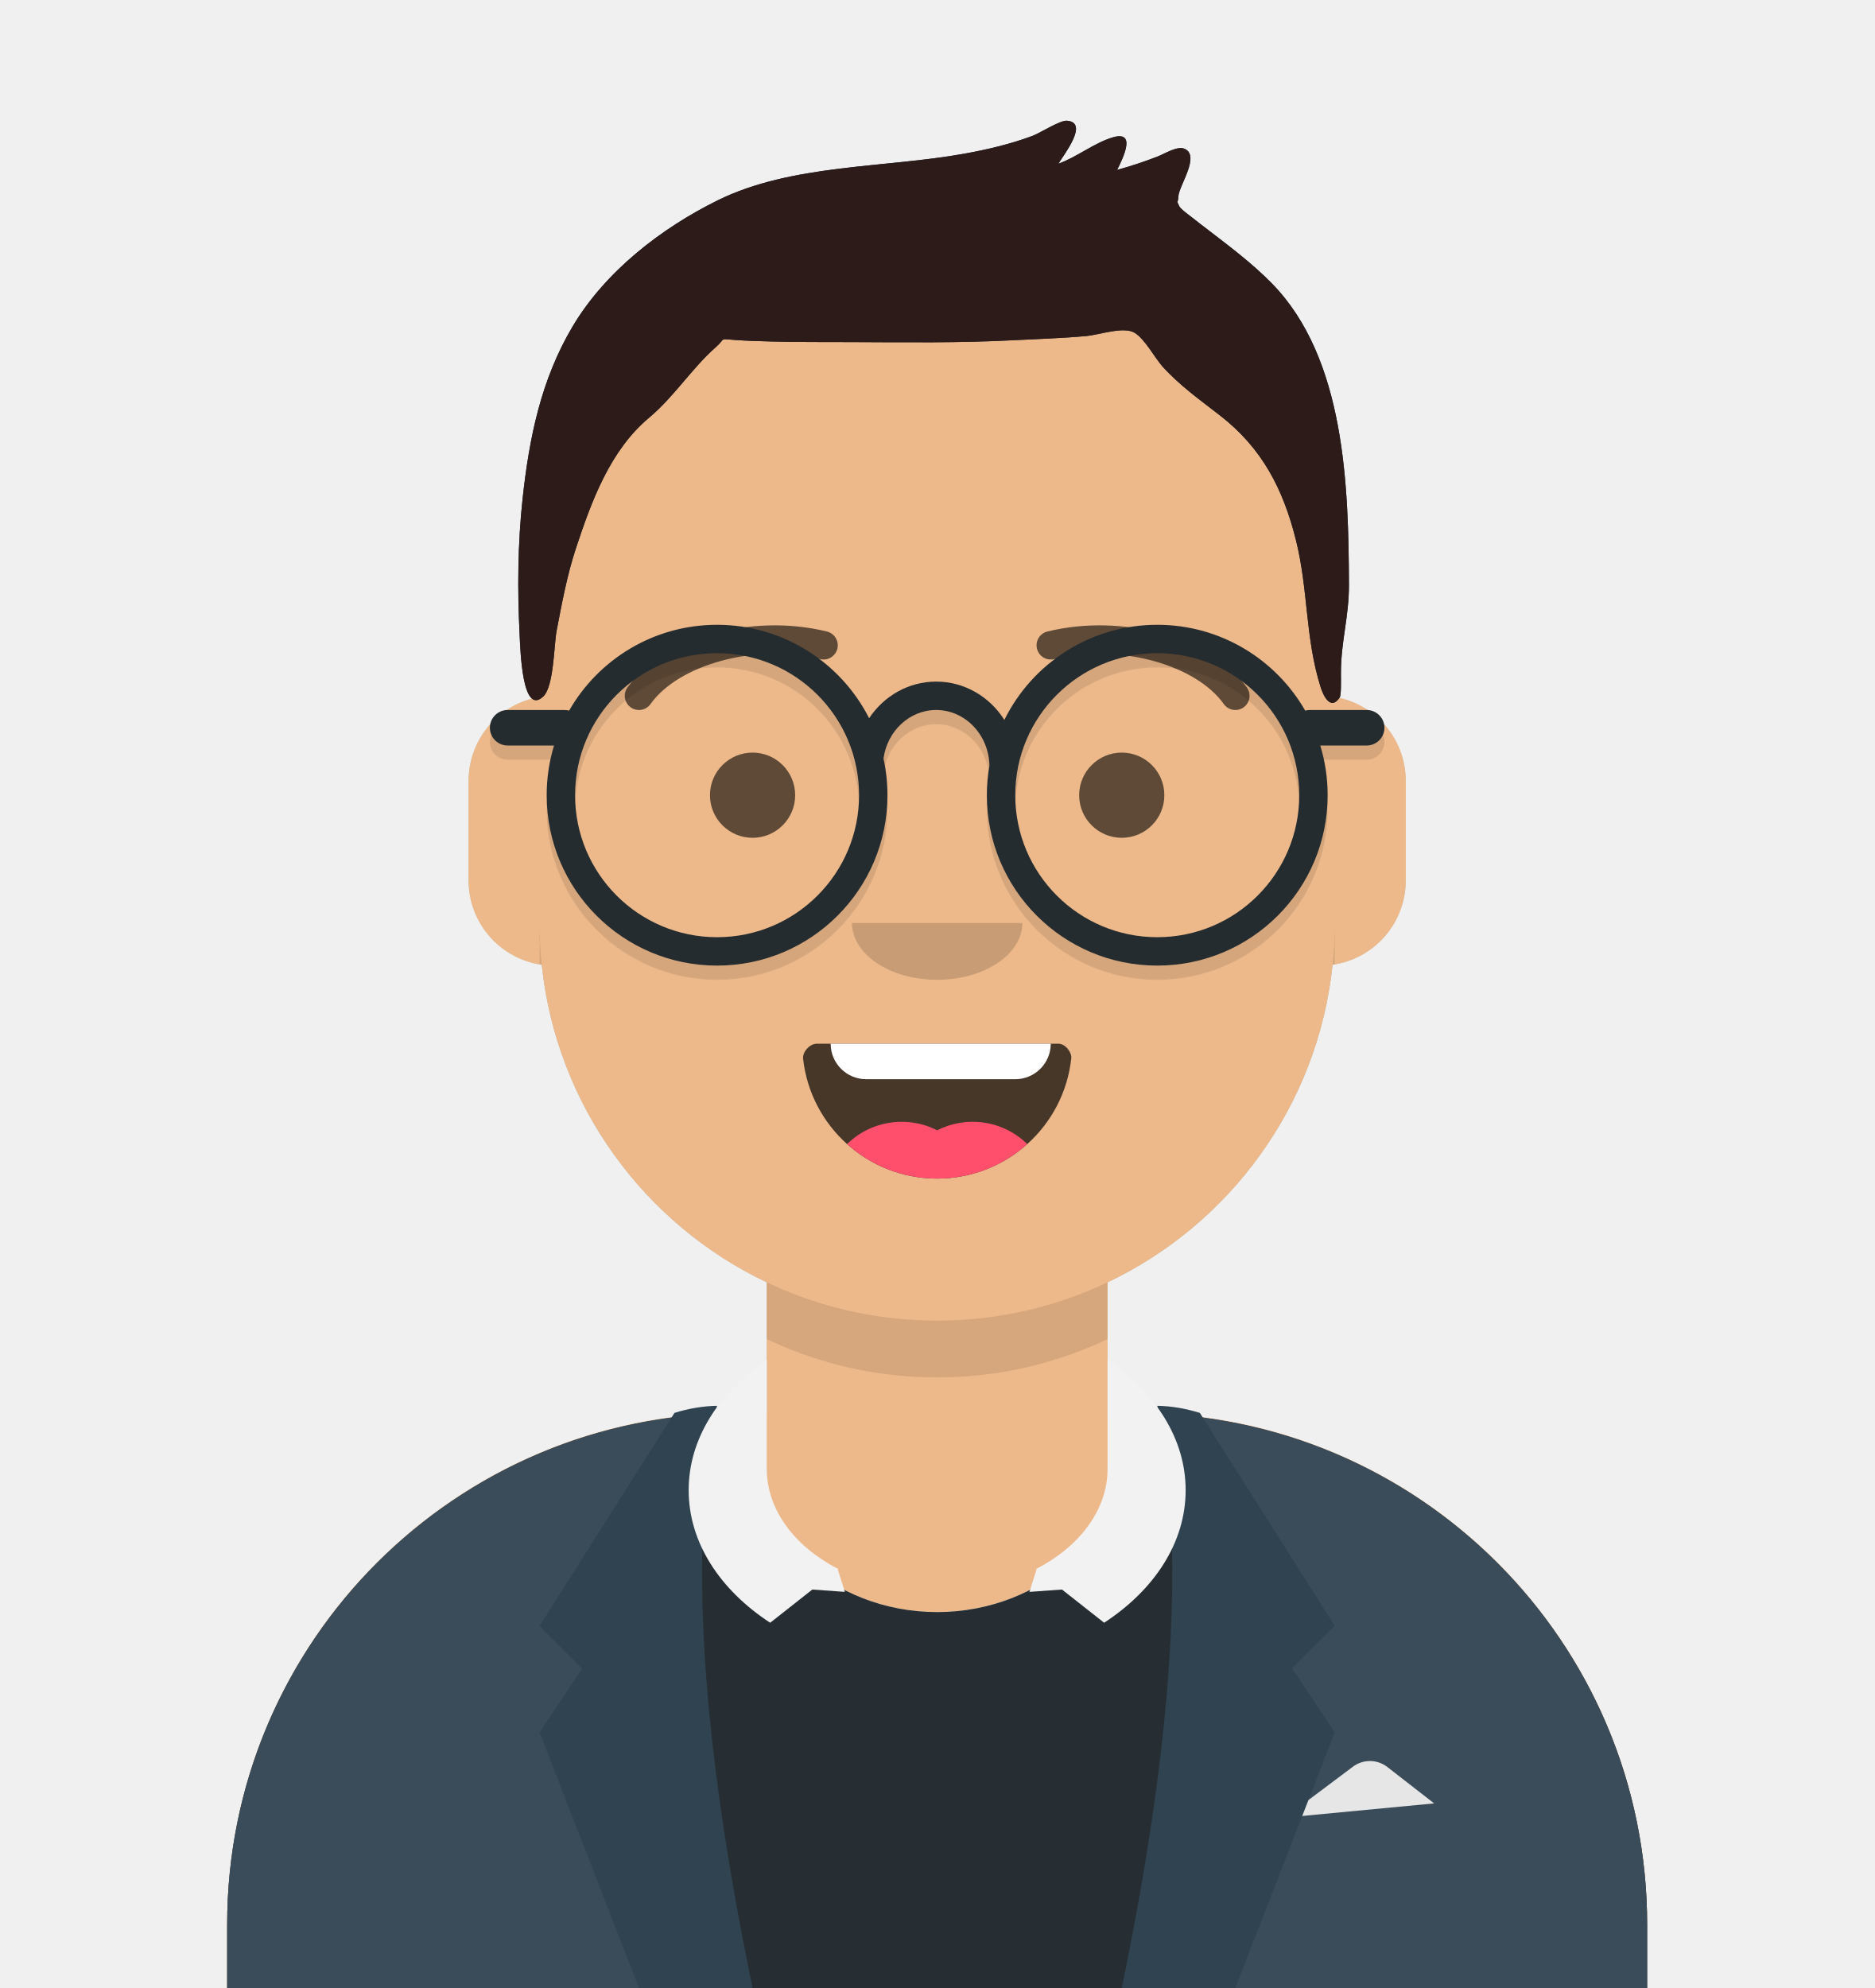
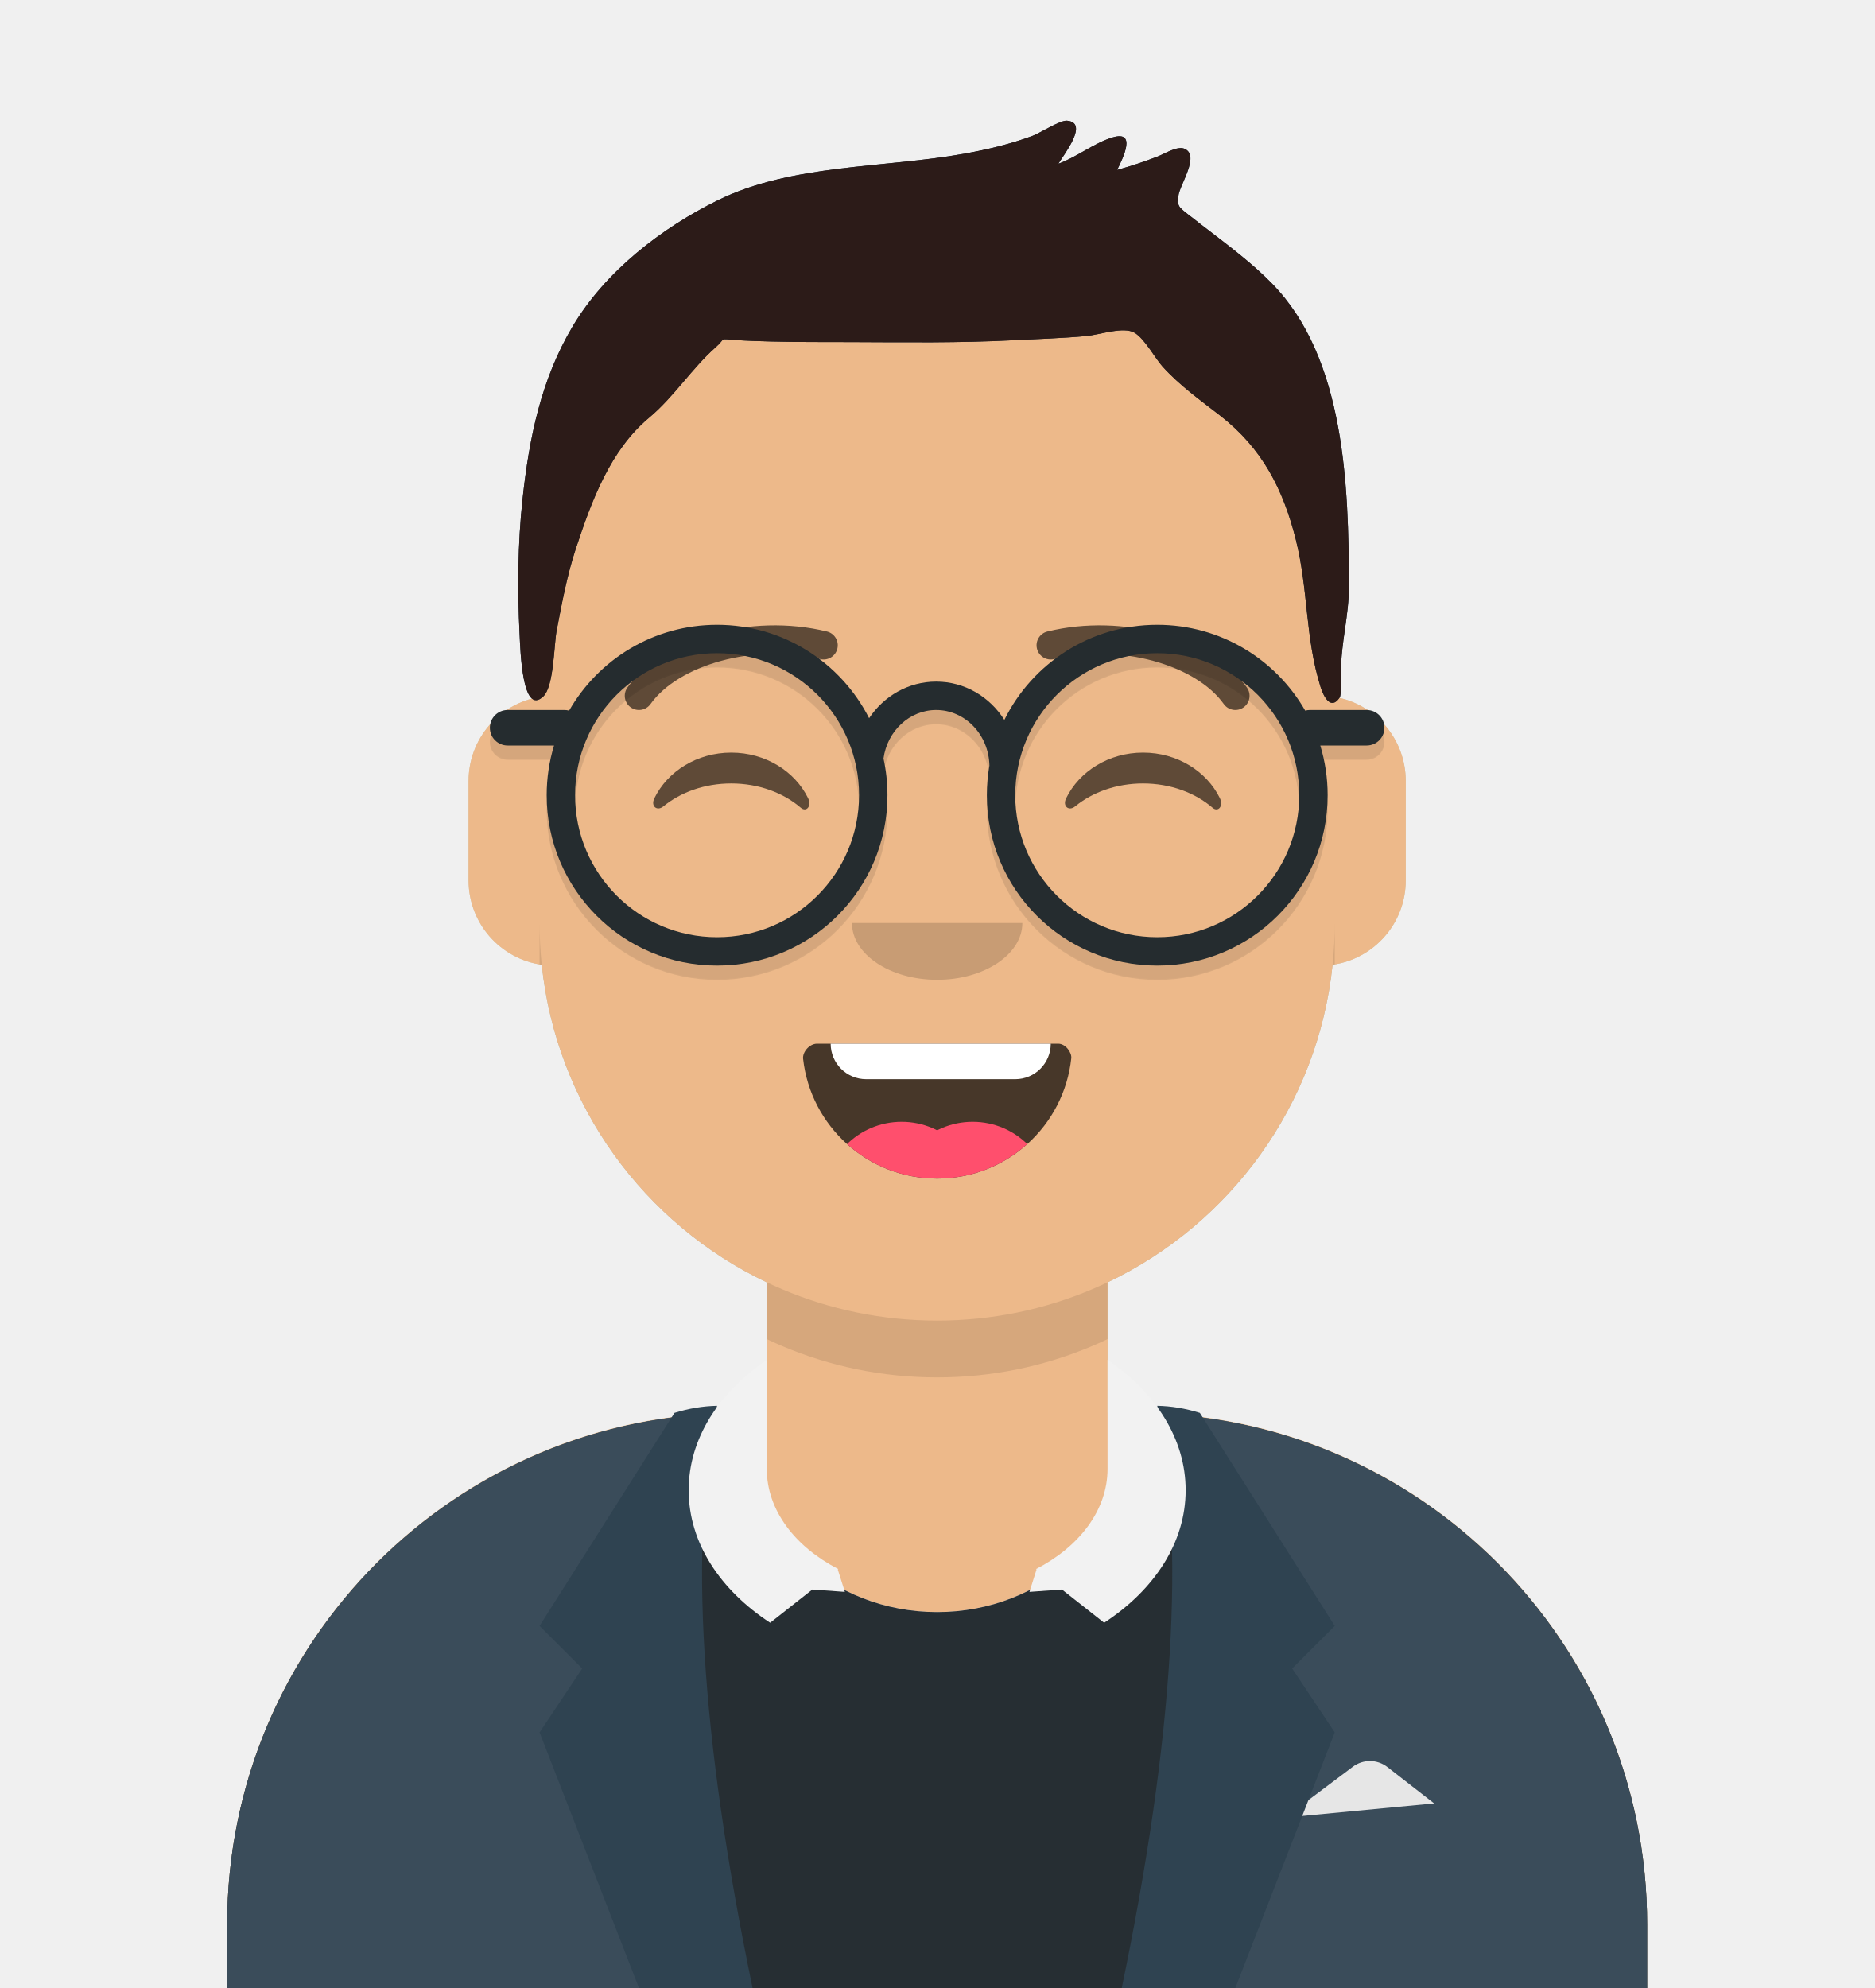
<svg xmlns="http://www.w3.org/2000/svg" xmlns:xlink="http://www.w3.org/1999/xlink" width="264px" height="280px" viewBox="0 0 264 280" version="1.1">
  <defs>
    <circle id="path-1" cx="120" cy="120" r="120" />
    <path d="M12,160 C12,226.274 65.726,280 132,280 C198.274,280 252,226.274 252,160 L264,160 L264,-1.42108547e-14 L-3.19744231e-14,-1.42108547e-14 L-3.19744231e-14,160 L12,160 Z" id="path-3" />
    <path d="M124,144.611 L124,163 L128,163 L128,163 C167.765,163 200,195.235 200,235 L200,244 L0,244 L0,235 C-4.86974701e-15,195.235 32.235,163 72,163 L72,163 L76,163 L76,144.611 C58.763,136.422 46.372,119.687 44.305,99.881 C38.48,99.058 34,94.052 34,88 L34,74 C34,68.054 38.325,63.118 44,62.166 L44,56 L44,56 C44,25.072 69.072,5.68137151e-15 100,0 L100,0 L100,0 C130.928,-5.68137151e-15 156,25.072 156,56 L156,62.166 C161.675,63.118 166,68.054 166,74 L166,88 C166,94.052 161.52,99.058 155.695,99.881 C153.628,119.687 141.237,136.422 124,144.611 Z" id="path-5" />
  </defs>
  <g id="Avataaar" stroke="none" stroke-width="1" fill="none" fill-rule="evenodd">
    <g transform="translate(-825, -1100)" id="Avataaar/Circle">
      <g transform="translate(825, 1100)">
        <g id="Mask" />
        <g id="Avataaar" stroke-width="1" fill-rule="evenodd" mask="url(#mask-4)">
          <g id="Body" transform="translate(32, 36)">
            <mask id="mask-6" fill="white">
              <use xlink:href="#path-5" />
            </mask>
            <use fill="#D0C6AC" xlink:href="#path-5" />
            <g id="Skin/👶🏽-03-Brown" mask="url(#mask-6)" fill="#EDB98A">
              <g transform="translate(-32, 0)" id="Color">
                <rect x="0" y="0" width="264" height="244" />
              </g>
            </g>
            <path d="M156,79 L156,102 C156,132.928 130.928,158 100,158 C69.072,158 44,132.928 44,102 L44,79 L44,94 C44,124.928 69.072,150 100,150 C130.928,150 156,124.928 156,94 L156,79 Z" id="Neck-Shadow" fill-opacity="0.1" fill="#000000" mask="url(#mask-6)" />
          </g>
          <g id="Clothing/Blazer-+-Sweater" transform="translate(0, 170)">
            <defs>
-               <path d="M105.192,29.052 L104,29.052 L104,29.052 C64.235,29.052 32,61.287 32,101.052 L32,110 L232,110 L232,101.052 C232,61.287 199.765,29.052 160,29.052 L160,29.052 L158.808,29.052 C158.935,30.035 159,31.036 159,32.052 C159,45.859 146.912,57.052 132,57.052 C117.088,57.052 105,45.859 105,32.052 C105,31.036 105.065,30.035 105.192,29.052 Z" id="react-path-679" />
+               <path d="M105.192,29.052 L104,29.052 L104,29.052 C64.235,29.052 32,61.287 32,101.052 L32,110 L232,110 L232,101.052 C232,61.287 199.765,29.052 160,29.052 L160,29.052 L158.808,29.052 C158.935,30.035 159,31.036 159,32.052 C159,45.859 146.912,57.052 132,57.052 C117.088,57.052 105,45.859 105,32.052 C105,31.036 105.065,30.035 105.192,29.052 Z" id="react-path-96" />
            </defs>
-             <mask id="react-mask-680" fill="white">
-               <use xlink:href="#react-path-679" />
+             <mask id="react-mask-97" fill="white">
+               <use xlink:href="#react-path-96" />
            </mask>
-             <use id="Clothes" fill="#E6E6E6" fill-rule="evenodd" xlink:href="#react-path-679" />
-             <g id="Color/Palette/Black" mask="url(#react-mask-680)" fill-rule="evenodd" fill="#262E33">
+             <use id="Clothes" fill="#E6E6E6" fill-rule="evenodd" xlink:href="#react-path-96" />
+             <g id="Color/Palette/Black" mask="url(#react-mask-97)" fill-rule="evenodd" fill="#262E33">
              <rect id="🖍Color" x="0" y="0" width="264" height="110" />
            </g>
            <g id="Blazer" stroke-width="1" fill-rule="evenodd" transform="translate(32, 28)">
              <path d="M68.785,1.122 C30.512,2.804 1.24427139e-14,34.365 0,73.052 L0,82 L69.362,82 C65.961,69.92 64,55.709 64,40.5 C64,26.173 65.74,12.731 68.785,1.122 Z M131.638,82 L200,82 L200,73.052 C200,34.707 170.025,3.363 132.229,1.174 C135.265,12.771 137,26.194 137,40.5 C137,55.709 135.039,69.92 131.638,82 Z" id="Saco" fill="#3A4C5A" />
              <path d="M149,58 L158.556,50.833 L158.556,50.833 C159.999,49.751 161.988,49.768 163.412,50.876 L170,56 L149,58 Z" id="Pocket-hanky" fill="#E6E6E6" />
              <path d="M69,1.13686838e-13 C65,19.333 66.667,46.667 74,82 L58,82 L44,46 L50,37 L44,31 L63,1 C65.028,0.369 67.028,0.036 69,1.13686838e-13 Z" id="Wing" fill="#2F4351" />
              <path d="M151,1.13686838e-13 C147,19.333 148.667,46.667 156,82 L140,82 L126,46 L132,37 L126,31 L145,1 C147.028,0.369 149.028,0.036 151,1.13686838e-13 Z" id="Wing" fill="#2F4351" transform="translate(141, 41) scale(-1, 1) translate(-141, -41) " />
            </g>
            <path d="M156,21.539 C162.772,26.136 167,32.656 167,39.888 C167,47.289 162.572,53.945 155.52,58.556 L149.579,53.876 L145,54.208 L146,51.057 L145.922,50.996 C152.022,47.853 156,42.7 156,36.877 L156,21.539 Z M108,21.539 C101.228,26.136 97,32.656 97,39.888 C97,47.289 101.428,53.945 108.48,58.556 L114.421,53.876 L119,54.208 L118,51.057 L118.078,50.996 C111.978,47.853 108,42.7 108,36.877 L108,21.539 Z" id="Collar" fill="#F2F2F2" fill-rule="evenodd" />
          </g>
          <g id="Face" transform="translate(76, 82)" fill="#000000">
            <g id="Mouth/Smile" transform="translate(2, 52)">
              <defs>
-                 <path d="M35.118,15.128 C36.176,24.62 44.226,32 54,32 C63.804,32 71.874,24.574 72.892,15.04 C72.974,14.273 72.117,13 71.043,13 C56.149,13 44.738,13 37.087,13 C36.007,13 35.012,14.178 35.118,15.128 Z" id="react-path-727" />
+                 <path d="M35.118,15.128 C36.176,24.62 44.226,32 54,32 C63.804,32 71.874,24.574 72.892,15.04 C72.974,14.273 72.117,13 71.043,13 C56.149,13 44.738,13 37.087,13 C36.007,13 35.012,14.178 35.118,15.128 Z" id="react-path-98" />
              </defs>
-               <mask id="react-mask-728" fill="white">
-                 <use xlink:href="#react-path-727" />
+               <mask id="react-mask-99" fill="white">
+                 <use xlink:href="#react-path-98" />
              </mask>
-               <use id="Mouth" fill-opacity="0.7" fill="#000000" fill-rule="evenodd" xlink:href="#react-path-727" />
-               <rect id="Teeth" fill="#FFFFFF" fill-rule="evenodd" mask="url(#react-mask-728)" x="39" y="2" width="31" height="16" rx="5" />
-               <g id="Tongue" stroke-width="1" fill-rule="evenodd" mask="url(#react-mask-728)" fill="#FF4F6D">
+               <use id="Mouth" fill-opacity="0.7" fill="#000000" fill-rule="evenodd" xlink:href="#react-path-98" />
+               <rect id="Teeth" fill="#FFFFFF" fill-rule="evenodd" mask="url(#react-mask-99)" x="39" y="2" width="31" height="16" rx="5" />
+               <g id="Tongue" stroke-width="1" fill-rule="evenodd" mask="url(#react-mask-99)" fill="#FF4F6D">
                <g transform="translate(38, 24)">
                  <circle cx="11" cy="11" r="11" />
                  <circle cx="21" cy="11" r="11" />
                </g>
              </g>
            </g>
            <g id="Nose/Default" transform="translate(28, 40)" fill-opacity="0.16">
              <path d="M16,8 C16,12.418 21.373,16 28,16 L28,16 C34.627,16 40,12.418 40,8" id="Nose" />
            </g>
-             <g id="Eyes/Default-😀" transform="translate(0, 8)" fill-opacity="0.6">
-               <circle id="Eye" cx="30" cy="22" r="6" />
-               <circle id="Eye" cx="82" cy="22" r="6" />
+             <g id="Eyes/Happy-😁" transform="translate(0, 8)" fill-opacity="0.6">
+               <path d="M16.16,22.447 C18.007,18.649 22.164,16 26.998,16 C31.814,16 35.959,18.63 37.815,22.407 C38.367,23.529 37.582,24.447 36.791,23.767 C34.34,21.66 30.859,20.344 26.998,20.344 C23.257,20.344 19.874,21.579 17.438,23.572 C16.547,24.3 15.62,23.558 16.16,22.447 Z" id="Squint" />
+               <path d="M74.16,22.447 C76.007,18.649 80.164,16 84.998,16 C89.814,16 93.959,18.63 95.815,22.407 C96.367,23.529 95.582,24.447 94.791,23.767 C92.34,21.66 88.859,20.344 84.998,20.344 C81.257,20.344 77.874,21.579 75.438,23.572 C74.547,24.3 73.62,23.558 74.16,22.447 Z" id="Squint" />
            </g>
            <g id="Eyebrow/Outline/Default" fill-opacity="0.6">
              <g id="I-Browse" transform="translate(12, 6)">
                <path d="M3.63,11.159 C7.545,5.65 18.278,2.561 27.523,4.831 C28.596,5.095 29.679,4.439 29.942,3.366 C30.206,2.293 29.55,1.21 28.477,0.947 C17.74,-1.69 5.312,1.887 0.37,8.841 C-0.27,9.742 -0.059,10.99 0.841,11.63 C1.742,12.27 2.99,12.059 3.63,11.159 Z" id="Eyebrow" fill-rule="nonzero" />
                <path d="M61.63,11.159 C65.545,5.65 76.278,2.561 85.523,4.831 C86.596,5.095 87.679,4.439 87.942,3.366 C88.206,2.293 87.55,1.21 86.477,0.947 C75.74,-1.69 63.312,1.887 58.37,8.841 C57.73,9.742 57.941,10.99 58.841,11.63 C59.742,12.27 60.99,12.059 61.63,11.159 Z" id="Eyebrow" fill-rule="nonzero" transform="translate(73.00015, 6.039198) scale(-1, 1) translate(-73.00015, -6.039198) " />
              </g>
            </g>
          </g>
          <g id="Top" stroke-width="1" fill-rule="evenodd">
            <defs>
-               <rect id="react-path-555" x="0" y="0" width="264" height="280" />
-               <path d="M180.15,39.92 C177.39,37.1 174.186,34.707 171.069,32.307 C170.382,31.777 169.683,31.261 169.011,30.712 C168.858,30.587 167.292,29.466 167.105,29.053 C166.654,28.06 166.915,28.833 166.977,27.649 C167.056,26.151 170.111,21.919 167.831,20.949 C166.828,20.522 165.04,21.658 164.078,22.033 C162.196,22.767 160.292,23.393 158.347,23.933 C159.279,22.076 161.055,18.359 157.716,19.354 C155.114,20.129 152.69,22.122 150.076,23.059 C150.941,21.642 154.4,17.248 151.274,17.002 C150.302,16.926 147.471,18.75 146.424,19.14 C143.287,20.305 140.083,21.059 136.79,21.653 C125.592,23.671 112.497,23.095 102.137,28.193 C94.149,32.124 86.263,38.222 81.648,45.988 C77.201,53.473 75.538,61.664 74.607,70.241 C73.924,76.536 73.868,83.043 74.188,89.36 C74.292,91.43 74.525,100.971 77.532,98.081 C79.03,96.642 79.019,90.828 79.396,88.86 C80.147,84.945 80.87,81.013 82.122,77.223 C84.328,70.544 86.931,63.43 92.427,58.83 C95.954,55.878 98.431,51.889 101.806,48.911 C103.322,47.574 102.165,47.713 104.603,47.889 C106.241,48.006 107.885,48.051 109.526,48.094 C113.322,48.193 117.124,48.168 120.921,48.181 C128.568,48.209 136.179,48.317 143.819,47.916 C147.214,47.739 150.618,47.642 154.004,47.328 C155.895,47.153 159.251,45.941 160.808,46.867 C162.233,47.714 163.713,50.482 164.736,51.615 C167.154,54.294 170.036,56.339 172.862,58.535 C178.757,63.115 181.732,68.867 183.523,76.023 C185.306,83.153 184.806,89.768 187.013,96.785 C187.402,98.018 188.429,100.145 189.695,98.239 C189.93,97.885 189.87,95.939 189.87,94.819 C189.87,90.3 191.014,86.908 191,82.359 C190.944,68.527 190.496,50.491 180.15,39.92 Z" id="react-path-554" />
-               <filter x="-0.8%" y="-2.0%" width="101.5%" height="108.0%" filterUnits="objectBoundingBox" id="react-filter-551">
+               <rect id="react-path-86" x="0" y="0" width="264" height="280" />
+               <path d="M180.15,39.92 C177.39,37.1 174.186,34.707 171.069,32.307 C170.382,31.777 169.683,31.261 169.011,30.712 C168.858,30.587 167.292,29.466 167.105,29.053 C166.654,28.06 166.915,28.833 166.977,27.649 C167.056,26.151 170.111,21.919 167.831,20.949 C166.828,20.522 165.04,21.658 164.078,22.033 C162.196,22.767 160.292,23.393 158.347,23.933 C159.279,22.076 161.055,18.359 157.716,19.354 C155.114,20.129 152.69,22.122 150.076,23.059 C150.941,21.642 154.4,17.248 151.274,17.002 C150.302,16.926 147.471,18.75 146.424,19.14 C143.287,20.305 140.083,21.059 136.79,21.653 C125.592,23.671 112.497,23.095 102.137,28.193 C94.149,32.124 86.263,38.222 81.648,45.988 C77.201,53.473 75.538,61.664 74.607,70.241 C73.924,76.536 73.868,83.043 74.188,89.36 C74.292,91.43 74.525,100.971 77.532,98.081 C79.03,96.642 79.019,90.828 79.396,88.86 C80.147,84.945 80.87,81.013 82.122,77.223 C84.328,70.544 86.931,63.43 92.427,58.83 C95.954,55.878 98.431,51.889 101.806,48.911 C103.322,47.574 102.165,47.713 104.603,47.889 C106.241,48.006 107.885,48.051 109.526,48.094 C113.322,48.193 117.124,48.168 120.921,48.181 C128.568,48.209 136.179,48.317 143.819,47.916 C147.214,47.739 150.618,47.642 154.004,47.328 C155.895,47.153 159.251,45.941 160.808,46.867 C162.233,47.714 163.713,50.482 164.736,51.615 C167.154,54.294 170.036,56.339 172.862,58.535 C178.757,63.115 181.732,68.867 183.523,76.023 C185.306,83.153 184.806,89.768 187.013,96.785 C187.402,98.018 188.429,100.145 189.695,98.239 C189.93,97.885 189.87,95.939 189.87,94.819 C189.87,90.3 191.014,86.908 191,82.359 C190.944,68.527 190.496,50.491 180.15,39.92 Z" id="react-path-85" />
+               <filter x="-0.8%" y="-2.0%" width="101.5%" height="108.0%" filterUnits="objectBoundingBox" id="react-filter-82">
                <feOffset dx="0" dy="2" in="SourceAlpha" result="shadowOffsetOuter1" />
                <feColorMatrix values="0 0 0 0 0   0 0 0 0 0   0 0 0 0 0  0 0 0 0.16 0" type="matrix" in="shadowOffsetOuter1" result="shadowMatrixOuter1" />
                <feMerge>
                  <feMergeNode in="shadowMatrixOuter1" />
                  <feMergeNode in="SourceGraphic" />
                </feMerge>
              </filter>
            </defs>
-             <mask id="react-mask-553" fill="white">
-               <use xlink:href="#react-path-555" />
+             <mask id="react-mask-84" fill="white">
+               <use xlink:href="#react-path-86" />
            </mask>
            <g id="Mask" />
-             <g id="Top/Short-Hair/Short-Flat" mask="url(#react-mask-553)">
+             <g id="Top/Short-Hair/Short-Flat" mask="url(#react-mask-84)">
              <g transform="translate(-1, 0)">
-                 <mask id="react-mask-552" fill="white">
-                   <use xlink:href="#react-path-554" />
+                 <mask id="react-mask-83" fill="white">
+                   <use xlink:href="#react-path-85" />
                </mask>
-                 <use id="Short-Hair" stroke="none" fill="#1F3140" fill-rule="evenodd" xlink:href="#react-path-554" />
-                 <g id="Skin/👶🏽-03-Brown" mask="url(#react-mask-552)" fill="#2C1B18">
+                 <use id="Short-Hair" stroke="none" fill="#1F3140" fill-rule="evenodd" xlink:href="#react-path-85" />
+                 <g id="Skin/👶🏽-03-Brown" mask="url(#react-mask-83)" fill="#2C1B18">
                  <g transform="translate(0, 0) " id="Color">
                    <rect x="0" y="0" width="264" height="280" />
                  </g>
                </g>
                <g id="Top/_Resources/Round" fill="none" transform="translate(62, 85)">
                  <defs>
-                     <path d="M80.465,16.394 C84.38,8.459 92.553,3 102,3 C110.92,3 118.703,7.866 122.84,15.088 C123.05,15.031 123.272,15 123.5,15 L131.5,15 C132.881,15 134,16.119 134,17.5 C134,18.881 132.881,20 131.5,20 L124.963,20 C125.637,22.215 126,24.565 126,27 C126,40.255 115.255,51 102,51 C88.745,51 78,40.255 78,27 C78,25.578 78.124,24.185 78.361,22.831 C78.276,18.455 74.914,15 70.862,15 C67.126,15 63.975,17.94 63.442,21.83 C63.807,23.495 64,25.225 64,27 C64,40.255 53.255,51 40,51 C26.745,51 16,40.255 16,27 C16,24.565 16.363,22.215 17.037,20 L10.5,20 C9.119,20 8,18.881 8,17.5 C8,16.119 9.119,15 10.5,15 L10.5,15 L18.5,15 C18.728,15 18.95,15.031 19.16,15.088 C23.297,7.866 31.08,3 40,3 C49.352,3 57.455,8.349 61.416,16.155 C63.493,13.039 66.949,11 70.862,11 C74.875,11 78.407,13.144 80.465,16.394 Z M40,47 C51.046,47 60,38.046 60,27 C60,15.954 51.046,7 40,7 C28.954,7 20,15.954 20,27 C20,38.046 28.954,47 40,47 Z M102,47 C113.046,47 122,38.046 122,27 C122,15.954 113.046,7 102,7 C90.954,7 82,15.954 82,27 C82,38.046 90.954,47 102,47 Z" id="react-path-607" />
-                     <filter x="-0.8%" y="-2.1%" width="101.6%" height="108.3%" filterUnits="objectBoundingBox" id="react-filter-608">
+                     <path d="M80.465,16.394 C84.38,8.459 92.553,3 102,3 C110.92,3 118.703,7.866 122.84,15.088 C123.05,15.031 123.272,15 123.5,15 L131.5,15 C132.881,15 134,16.119 134,17.5 C134,18.881 132.881,20 131.5,20 L124.963,20 C125.637,22.215 126,24.565 126,27 C126,40.255 115.255,51 102,51 C88.745,51 78,40.255 78,27 C78,25.578 78.124,24.185 78.361,22.831 C78.276,18.455 74.914,15 70.862,15 C67.126,15 63.975,17.94 63.442,21.83 C63.807,23.495 64,25.225 64,27 C64,40.255 53.255,51 40,51 C26.745,51 16,40.255 16,27 C16,24.565 16.363,22.215 17.037,20 L10.5,20 C9.119,20 8,18.881 8,17.5 C8,16.119 9.119,15 10.5,15 L10.5,15 L18.5,15 C18.728,15 18.95,15.031 19.16,15.088 C23.297,7.866 31.08,3 40,3 C49.352,3 57.455,8.349 61.416,16.155 C63.493,13.039 66.949,11 70.862,11 C74.875,11 78.407,13.144 80.465,16.394 Z M40,47 C51.046,47 60,38.046 60,27 C60,15.954 51.046,7 40,7 C28.954,7 20,15.954 20,27 C20,38.046 28.954,47 40,47 Z M102,47 C113.046,47 122,38.046 122,27 C122,15.954 113.046,7 102,7 C90.954,7 82,15.954 82,27 C82,38.046 90.954,47 102,47 Z" id="react-path-94" />
+                     <filter x="-0.8%" y="-2.1%" width="101.6%" height="108.3%" filterUnits="objectBoundingBox" id="react-filter-95">
                      <feOffset dx="0" dy="2" in="SourceAlpha" result="shadowOffsetOuter1" />
                      <feColorMatrix values="0 0 0 0 0   0 0 0 0 0   0 0 0 0 0  0 0 0 0.1 0" type="matrix" in="shadowOffsetOuter1" />
                    </filter>
                  </defs>
                  <g id="Lennon-Glasses">
-                     <use fill="black" fill-opacity="1" filter="url(#react-filter-608)" xlink:href="#react-path-607" />
-                     <use fill="#252C2F" fill-rule="evenodd" xlink:href="#react-path-607" />
+                     <use fill="black" fill-opacity="1" filter="url(#react-filter-95)" xlink:href="#react-path-94" />
+                     <use fill="#252C2F" fill-rule="evenodd" xlink:href="#react-path-94" />
                  </g>
                </g>
              </g>
            </g>
          </g>
        </g>
      </g>
    </g>
  </g>
</svg>
